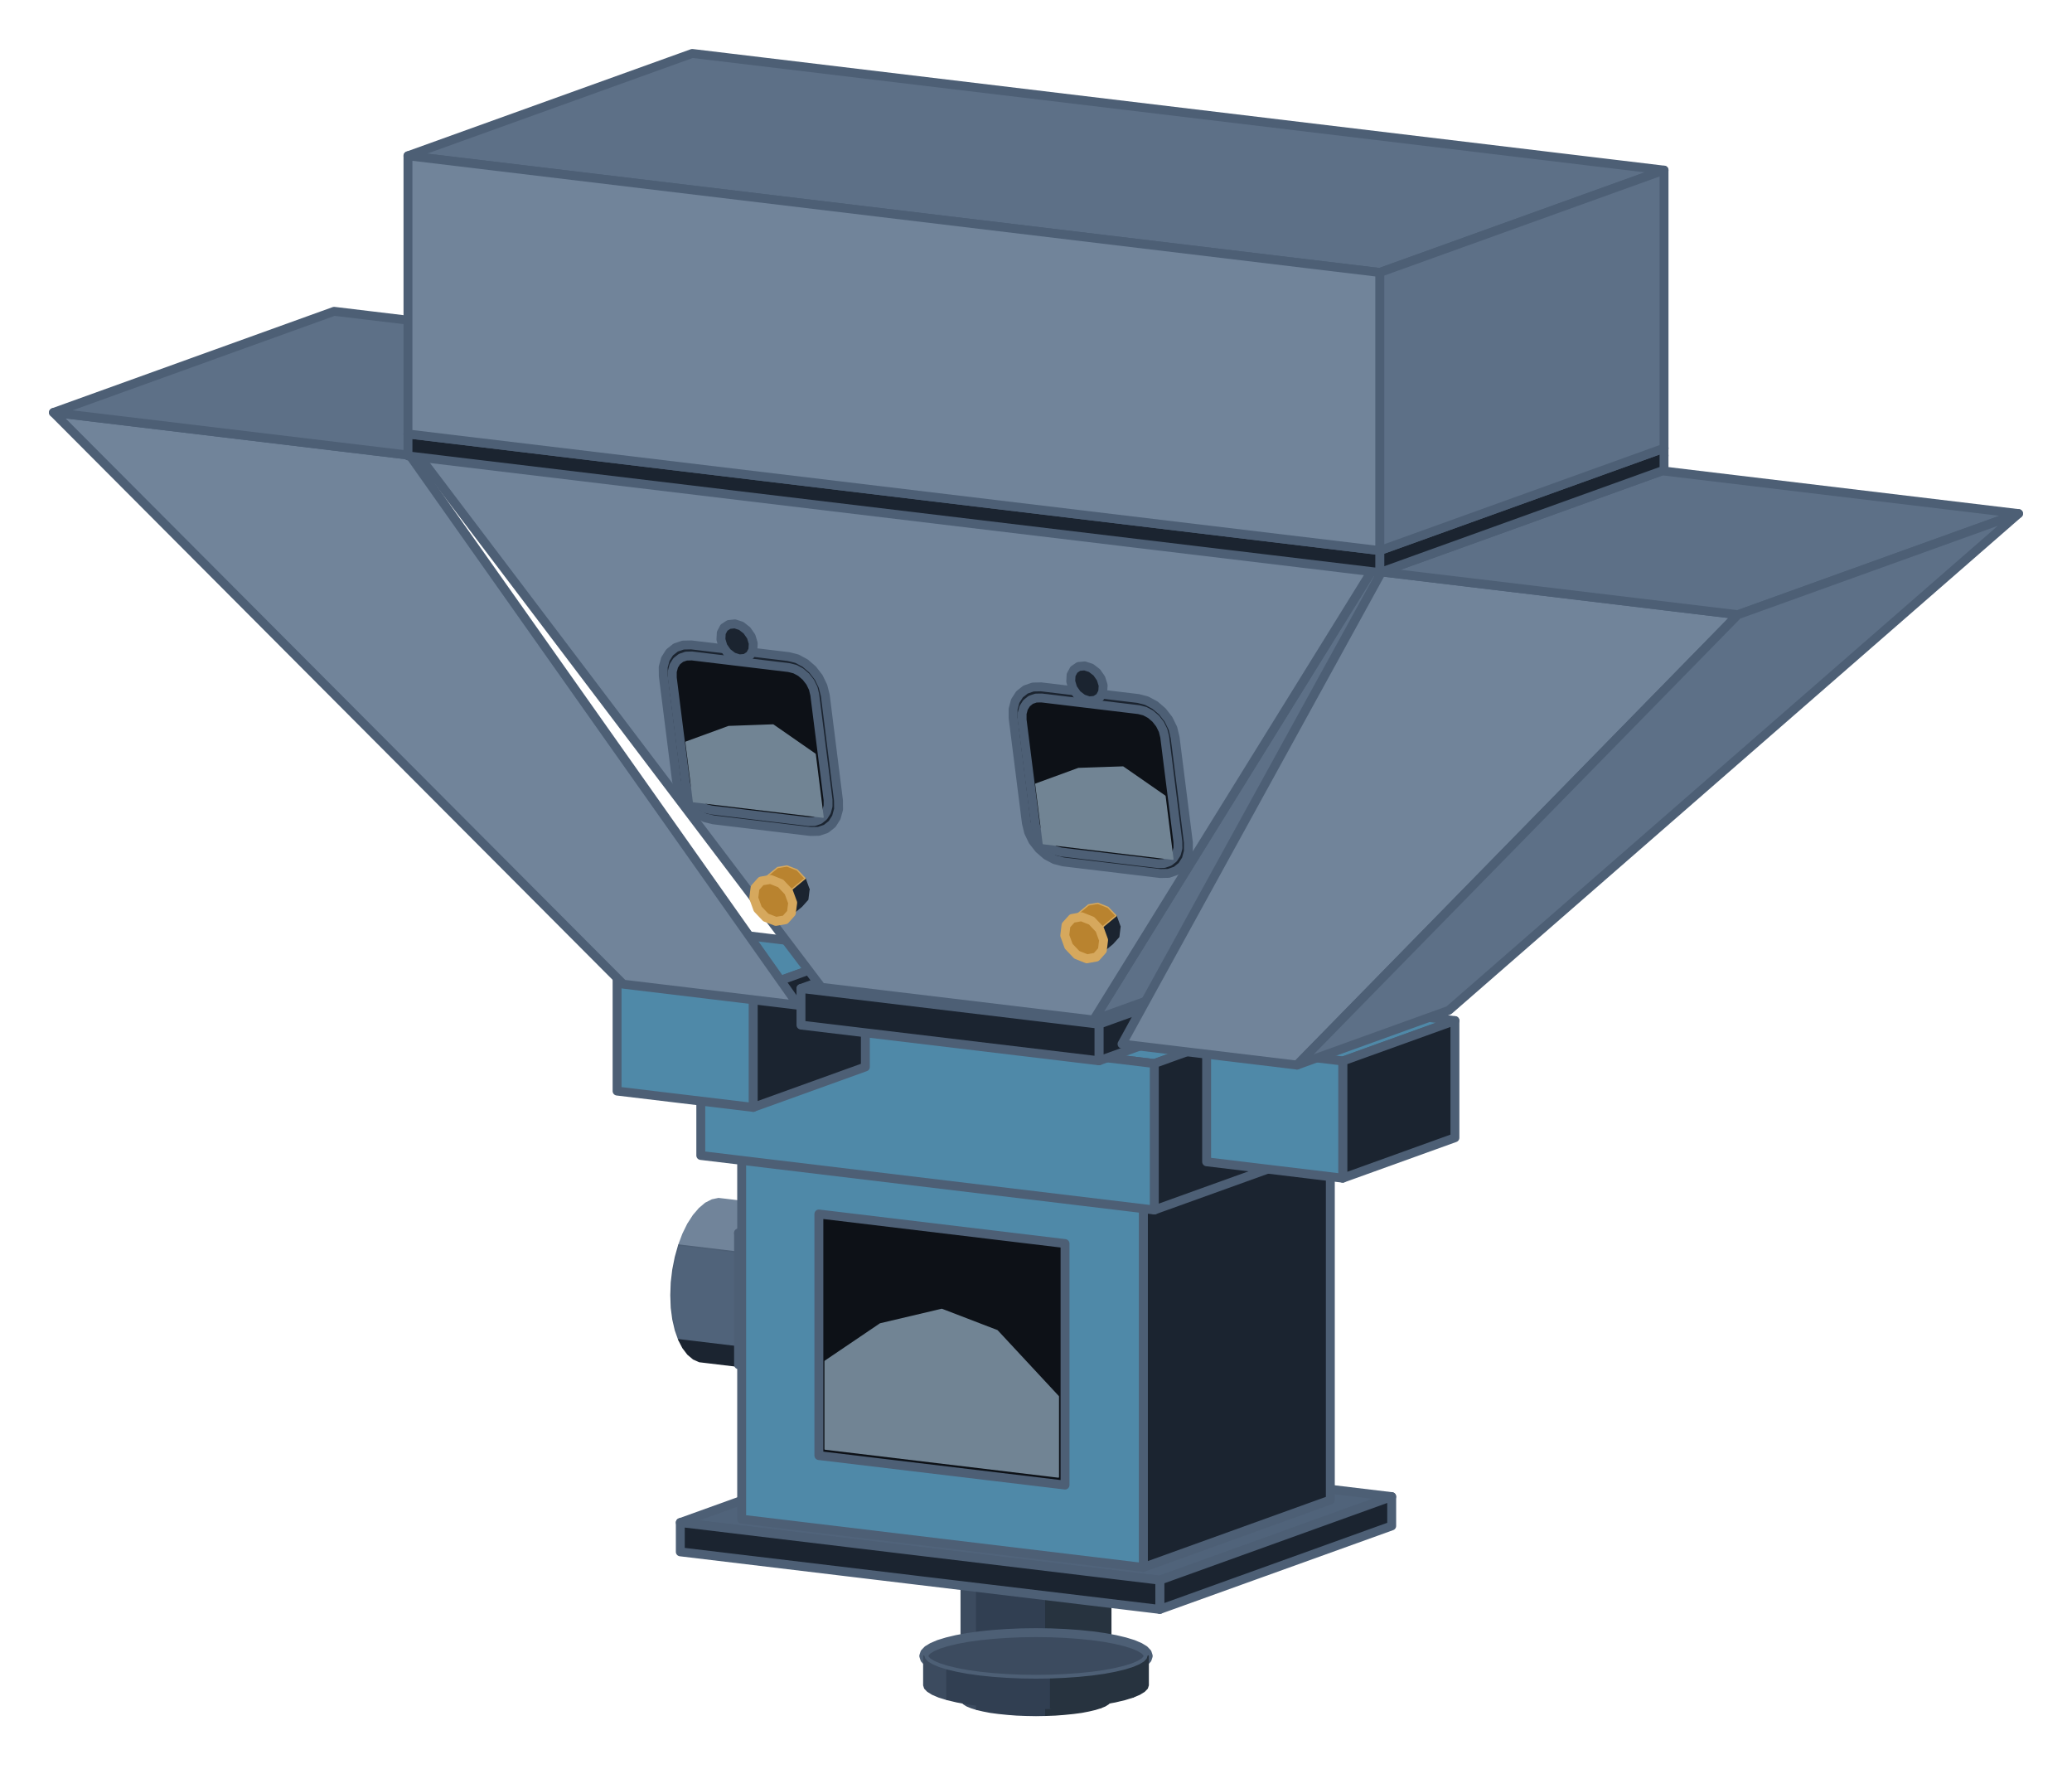
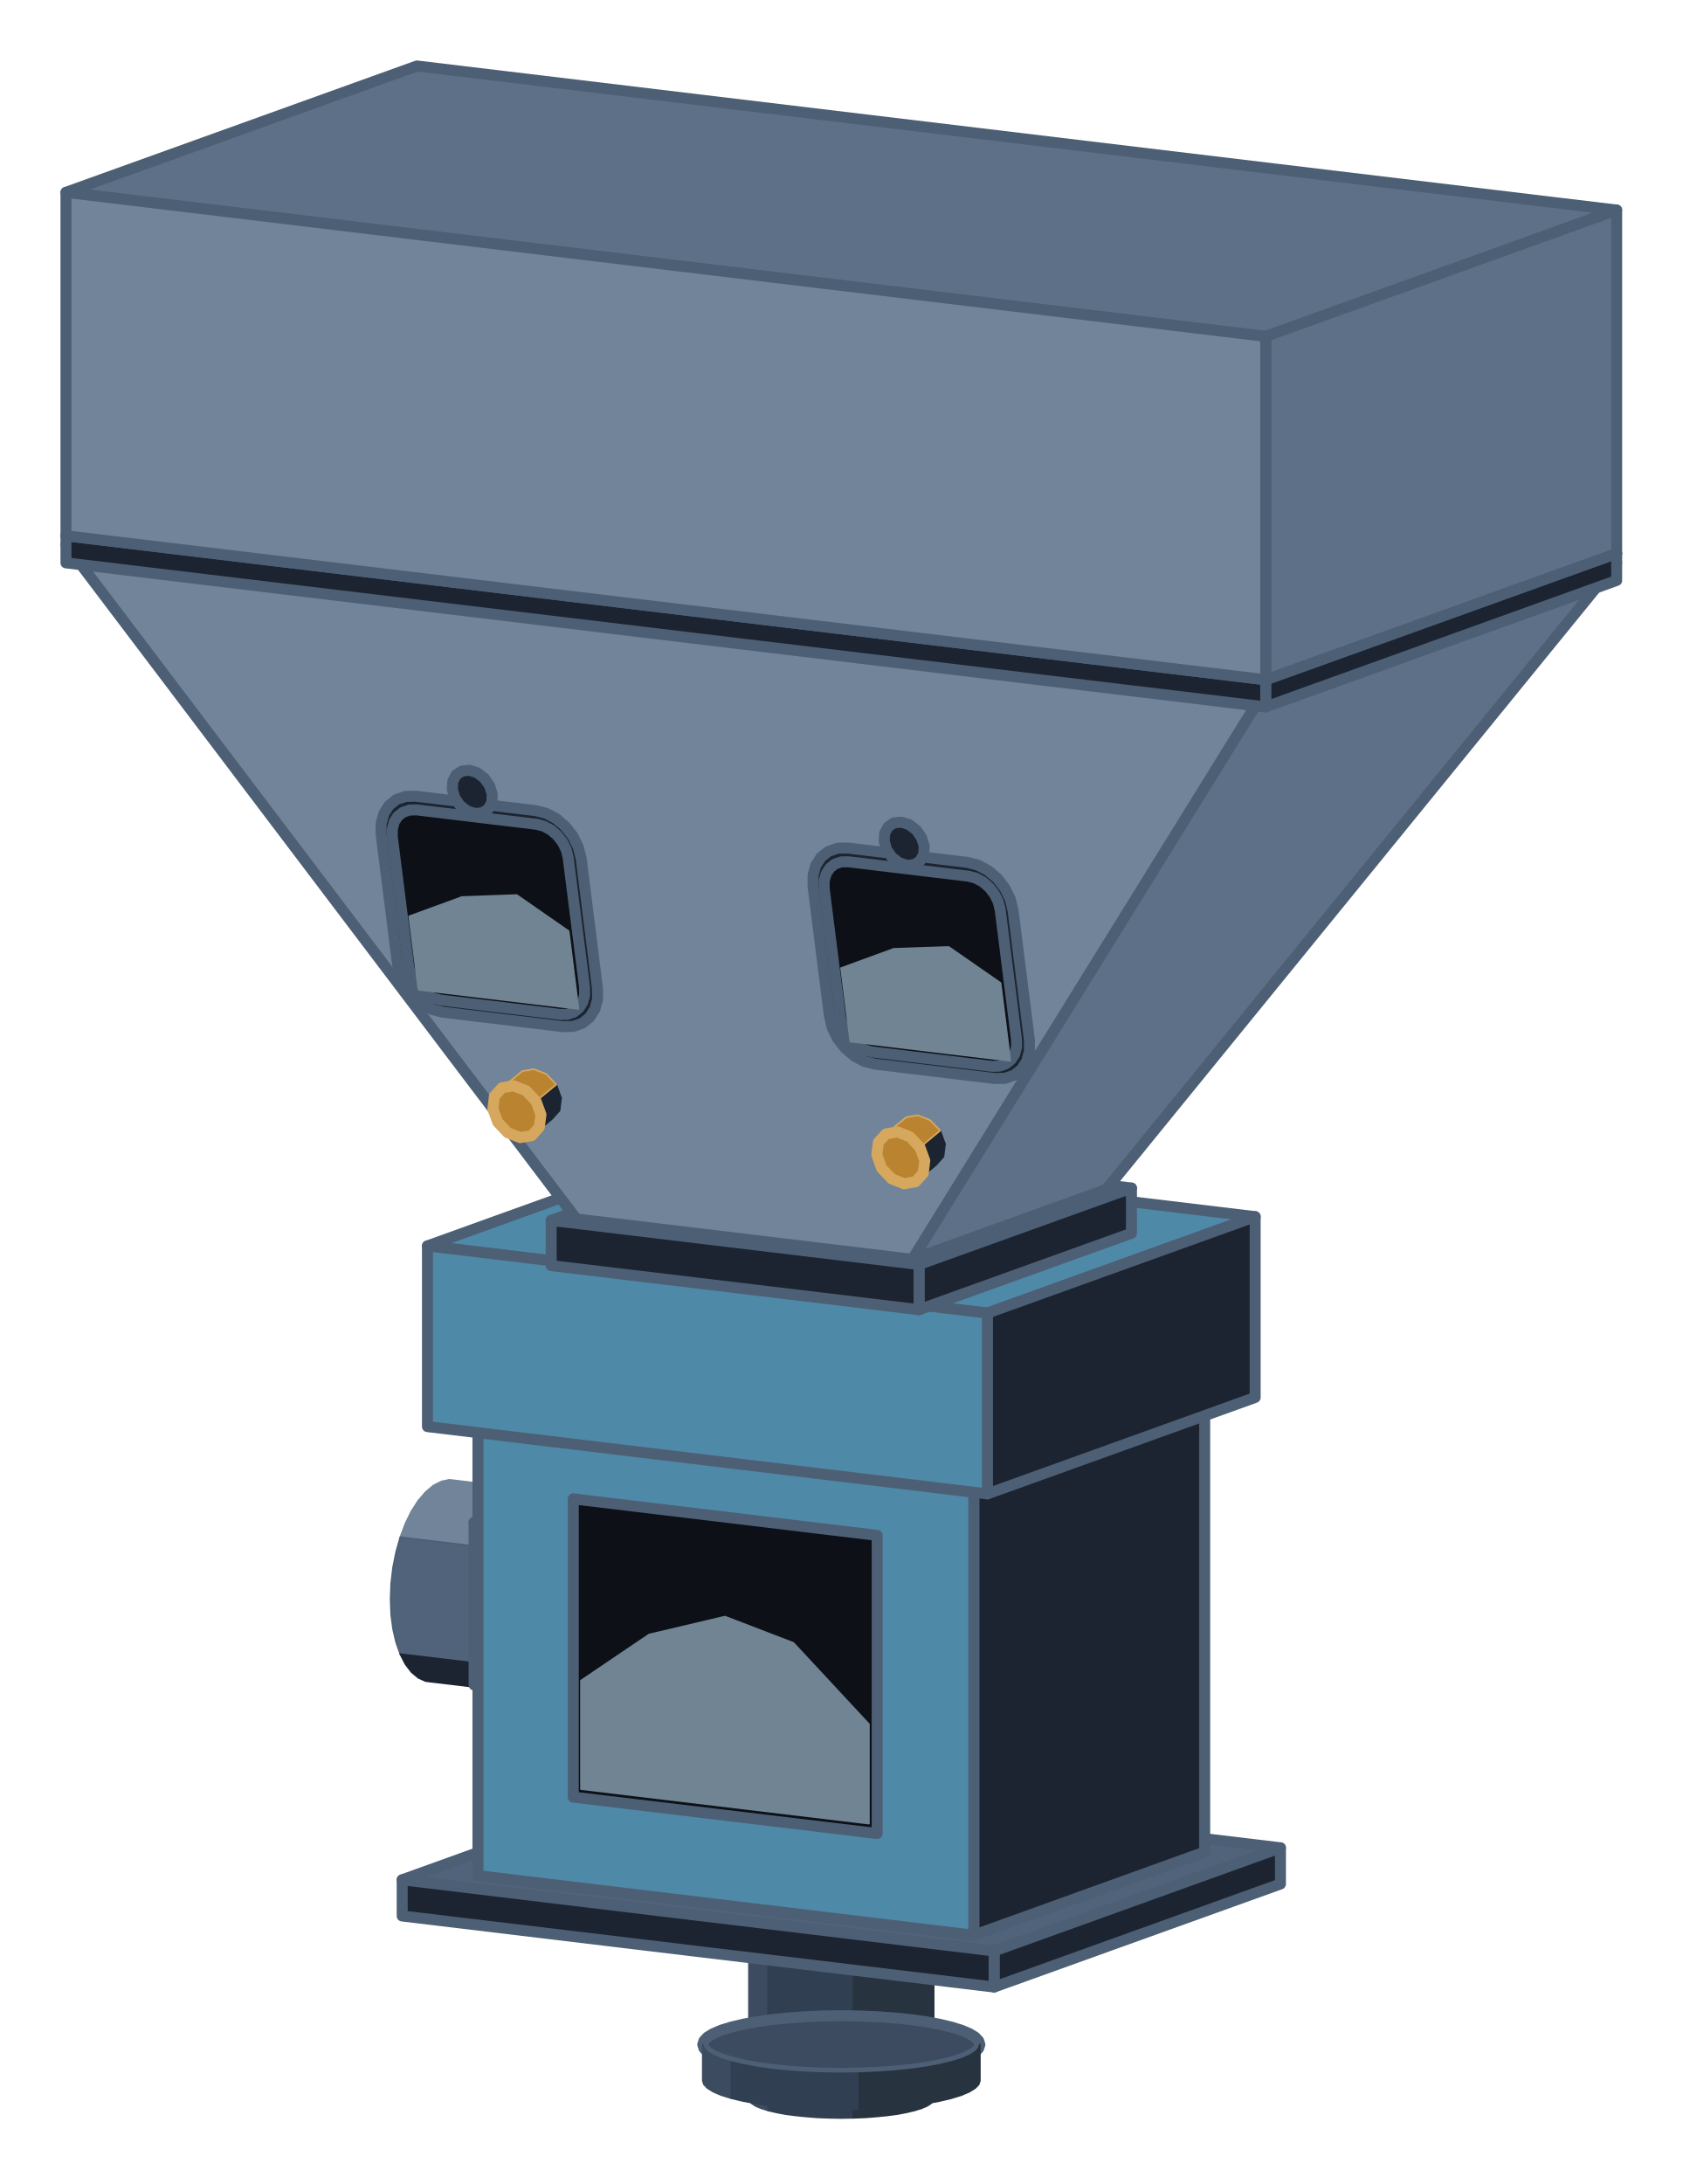
- <svg xmlns="http://www.w3.org/2000/svg" viewBox="-116.33 -190.84 232.66 198.59" role="img" aria-labelledby="station-tsm-blender-intermediate-title" data-view="intermediate" data-yaw="30" data-outlet-x="0" data-outlet-y="0" data-inlet-x="0" data-inlet-y="-172.55">
+ <svg xmlns="http://www.w3.org/2000/svg" viewBox="-76.52 -190.84 153.04 198.59" role="img" aria-labelledby="station-tsm-core-intermediate-title" data-view="intermediate" data-yaw="30" data-outlet-x="0" data-outlet-y="0" data-inlet-x="0" data-inlet-y="-172.55">
  <style>
    .station-mixer__face { stroke: #4d5f75; stroke-width: calc(0.6px * 1); stroke-linejoin: round; }
    .station-mixer__face--front { fill: #313f52; }
    .station-mixer__face--side { fill: #27333f; }
    .station-mixer__face--top { fill: #3c4b5f; }
    .station-mixer__face--light { fill: #71849a; }
    .station-mixer__face--dark { fill: #1b2430; }
    .station-mixer__face--steel { fill: #50637a; }
    .station-mixer__face--edge { fill: #5d7087; }
    .station-mixer__face--material { fill: #718494; }
    .station-mixer__face--hose { fill: #253040; }
    .station-mixer__face--blue { fill: #4f89a8; }
    .station-mixer__face--window { fill: #0d1117; stroke: #4d5f75; }
    .station-mixer__seam { stroke-width: 0.15px; }
    .station-mixer__seam--front { stroke: #313f52; }
    .station-mixer__seam--side { stroke: #27333f; }
    .station-mixer__seam--top { stroke: #3c4b5f; }
    .station-mixer__seam--light { stroke: #71849a; }
    .station-mixer__seam--dark { stroke: #1b2430; }
    .station-mixer__seam--edge { stroke: #5d7087; }
    .station-mixer__seam--material { stroke: #718494; }
    .station-mixer__seam--hose { stroke: #253040; }
    .station-mixer__seam--accent { stroke: #d6a85d; }
    .station-mixer__face--accent { fill: #b9832f; stroke: #d6a85d; }
    .station-mixer__blade { fill: #313f52; stroke: #3b4959; stroke-width: calc(0.6px * 1); }
    .station-mixer__agitator { transform-box: view-box; transform-origin: 0 0; }
  </style>
  <path class="station-mixer__face station-mixer__face--top" data-part="outlet-neck" d="M7.27,-17.2 L7.76,-17.41 L8.11,-17.62 L8.33,-17.85 L8.4,-18.08 L8.33,-18.3 L8.11,-18.53 L7.76,-18.74 L7.27,-18.95 L6.66,-19.14 L5.94,-19.31 L5.11,-19.46 L4.2,-19.59 L3.21,-19.69 L2.17,-19.76 L1.1,-19.81 L0,-19.82 L-1.1,-19.81 L-2.17,-19.76 L-3.21,-19.69 L-4.2,-19.59 L-5.11,-19.46 L-5.94,-19.31 L-6.66,-19.14 L-7.27,-18.95 L-7.76,-18.74 L-8.11,-18.53 L-8.33,-18.3 L-8.4,-18.08 L-8.33,-17.85 L-8.11,-17.62 L-7.76,-17.41 L-7.27,-17.2 L-6.66,-17.01 L-5.94,-16.84 L-5.11,-16.69 L-4.2,-16.56 L-3.21,-16.46 L-2.17,-16.39 L-1.1,-16.34 L0,-16.33 L1.1,-16.34 L2.17,-16.39 L3.21,-16.46 L4.2,-16.56 L5.11,-16.69 L5.94,-16.84 L6.66,-17.01 Z" />
  <path class="station-mixer__face station-mixer__face--side station-mixer__seam station-mixer__seam--side" data-part="outlet-neck" d="M7.27,0.87 L7.76,0.67 L8.11,0.45 L8.33,0.23 L8.4,0 L8.4,-18.08 L8.33,-17.85 L8.11,-17.62 L7.76,-17.41 L7.27,-17.2 Z" />
  <path class="station-mixer__face station-mixer__face--top station-mixer__seam station-mixer__seam--top" data-part="outlet-neck" d="M-8.4,0 L-8.33,0.23 L-8.11,0.45 L-7.76,0.67 L-7.27,0.87 L-6.66,1.06 L-6.66,-17.01 L-7.27,-17.2 L-7.76,-17.41 L-8.11,-17.62 L-8.33,-17.85 L-8.4,-18.08 Z" />
  <path class="station-mixer__face station-mixer__face--front station-mixer__seam station-mixer__seam--front" data-part="outlet-neck" d="M-6.66,1.06 L-5.94,1.23 L-5.11,1.39 L-4.2,1.51 L-3.21,1.61 L-2.17,1.69 L-1.1,1.73 L0,1.75 L1.1,1.73 L1.1,-16.34 L0,-16.33 L-1.1,-16.34 L-2.17,-16.39 L-3.21,-16.46 L-4.2,-16.56 L-5.11,-16.69 L-5.94,-16.84 L-6.66,-17.01 Z" />
  <path class="station-mixer__face station-mixer__face--side station-mixer__seam station-mixer__seam--side" data-part="outlet-neck" d="M1.1,1.73 L2.17,1.69 L3.21,1.61 L4.2,1.51 L5.11,1.39 L5.94,1.23 L6.66,1.06 L7.27,0.87 L7.27,-17.2 L6.66,-17.01 L5.94,-16.84 L5.11,-16.69 L4.2,-16.56 L3.21,-16.46 L2.17,-16.39 L1.1,-16.34 Z" />
  <path class="station-mixer__face station-mixer__face--top" data-part="outlet-flange" d="M10.91,-3.62 L11.64,-3.93 L12.17,-4.25 L12.49,-4.59 L12.6,-4.93 L12.49,-5.27 L12.17,-5.61 L11.64,-5.93 L10.91,-6.24 L10,-6.52 L8.91,-6.78 L7.67,-7.01 L6.3,-7.2 L4.82,-7.35 L3.26,-7.46 L1.64,-7.53 L0,-7.55 L-1.64,-7.53 L-3.26,-7.46 L-4.82,-7.35 L-6.3,-7.2 L-7.67,-7.01 L-8.91,-6.78 L-10,-6.52 L-10.91,-6.24 L-11.64,-5.93 L-12.17,-5.61 L-12.49,-5.27 L-12.6,-4.93 L-12.49,-4.59 L-12.17,-4.25 L-11.64,-3.93 L-10.91,-3.62 L-10,-3.34 L-8.91,-3.08 L-7.67,-2.85 L-6.3,-2.66 L-4.82,-2.51 L-3.26,-2.4 L-1.64,-2.33 L0,-2.31 L1.64,-2.33 L3.26,-2.4 L4.82,-2.51 L6.3,-2.66 L7.67,-2.85 L8.91,-3.08 L10,-3.34 Z" />
  <path class="station-mixer__face station-mixer__face--side station-mixer__seam station-mixer__seam--side" data-part="outlet-flange" d="M10.91,-0.33 L11.64,-0.64 L12.17,-0.97 L12.49,-1.3 L12.6,-1.64 L12.6,-4.93 L12.49,-4.59 L12.17,-4.25 L11.64,-3.93 L10.91,-3.62 Z" />
  <path class="station-mixer__face station-mixer__face--top station-mixer__seam station-mixer__seam--top" data-part="outlet-flange" d="M-12.6,-1.64 L-12.49,-1.3 L-12.17,-0.97 L-11.64,-0.64 L-10.91,-0.33 L-10,-0.05 L-10,-3.34 L-10.91,-3.62 L-11.64,-3.93 L-12.17,-4.25 L-12.49,-4.59 L-12.6,-4.93 Z" />
  <path class="station-mixer__face station-mixer__face--front station-mixer__seam station-mixer__seam--front" data-part="outlet-flange" d="M-10,-0.05 L-8.91,0.21 L-7.67,0.44 L-6.3,0.63 L-4.82,0.78 L-3.26,0.89 L-1.64,0.95 L0,0.98 L1.64,0.95 L1.64,-2.33 L0,-2.31 L-1.64,-2.33 L-3.26,-2.4 L-4.82,-2.51 L-6.3,-2.66 L-7.67,-2.85 L-8.91,-3.08 L-10,-3.34 Z" />
  <path class="station-mixer__face station-mixer__face--side station-mixer__seam station-mixer__seam--side" data-part="outlet-flange" d="M1.64,0.95 L3.26,0.89 L4.82,0.78 L6.3,0.63 L7.67,0.44 L8.91,0.21 L10,-0.05 L10.91,-0.33 L10.91,-3.62 L10,-3.34 L8.91,-3.08 L7.67,-2.85 L6.3,-2.66 L4.82,-2.51 L3.26,-2.4 L1.64,-2.33 Z" />
  <path class="station-mixer__face station-mixer__face--steel" data-part="base-plate" d="M-39.94,-19.91 L13.9,-13.44 L39.94,-22.82 L-13.9,-29.28 Z" />
  <path class="station-mixer__face station-mixer__face--dark" data-part="base-plate" d="M13.9,-10.16 L39.94,-19.53 L39.94,-22.82 L13.9,-13.44 Z" />
  <path class="station-mixer__face station-mixer__face--dark" data-part="base-plate" d="M-39.94,-16.62 L13.9,-10.16 L13.9,-13.44 L-39.94,-19.91 Z" />
  <path class="station-mixer__face station-mixer__face--light station-mixer__seam station-mixer__seam--light" data-part="motor" d="M-34.95,-56.2 L-35.65,-56.28 L-36.37,-56.13 L-37.1,-55.76 L-37.8,-55.17 L-38.47,-54.39 L-39.09,-53.43 L-39.64,-52.31 L-40.11,-51.06 L-26.29,-49.4 L-25.82,-50.65 L-25.27,-51.77 L-24.65,-52.73 L-23.98,-53.51 L-23.27,-54.1 L-22.55,-54.47 L-21.83,-54.62 L-21.12,-54.54 Z" />
  <path class="station-mixer__face station-mixer__face--steel station-mixer__seam station-mixer__seam--steel" data-part="motor" d="M-40.11,-51.06 L-40.49,-49.71 L-40.77,-48.3 L-40.94,-46.86 L-40.99,-45.43 L-40.94,-44.03 L-40.77,-42.72 L-40.49,-41.51 L-40.11,-40.43 L-26.29,-38.77 L-26.67,-39.85 L-26.95,-41.06 L-27.11,-42.38 L-27.17,-43.77 L-27.11,-45.2 L-26.95,-46.64 L-26.67,-48.05 L-26.29,-49.4 Z" />
  <path class="station-mixer__face station-mixer__face--dark station-mixer__seam station-mixer__seam--dark" data-part="motor" d="M-40.11,-40.43 L-39.64,-39.52 L-39.09,-38.8 L-38.47,-38.28 L-37.8,-37.98 L-23.98,-36.32 L-24.65,-36.62 L-25.27,-37.14 L-25.82,-37.87 L-26.29,-38.77 Z" />
  <path class="station-mixer__face station-mixer__face--steel" data-part="gearbox" d="M-33.4,-52.41 L-26.12,-51.54 L-18.98,-54.11 L-26.26,-54.99 Z" />
  <path class="station-mixer__face station-mixer__face--dark" data-part="gearbox" d="M-26.12,-36.75 L-18.98,-39.32 L-18.98,-54.11 L-26.12,-51.54 Z" />
  <path class="station-mixer__face station-mixer__face--dark" data-part="gearbox" d="M-33.4,-37.63 L-26.12,-36.75 L-26.12,-51.54 L-33.4,-52.41 Z" />
  <path class="station-mixer__face station-mixer__face--blue" data-part="weigh-body" d="M-33.05,-61.37 L12.05,-55.96 L33.05,-63.52 L-12.05,-68.93 Z" />
  <path class="station-mixer__face station-mixer__face--dark" data-part="weigh-body" d="M12.05,-14.87 L33.05,-22.44 L33.05,-63.52 L12.05,-55.96 Z" />
  <path class="station-mixer__face station-mixer__face--blue" data-part="weigh-body" d="M-33.05,-20.29 L12.05,-14.87 L12.05,-55.96 L-33.05,-61.37 Z" />
  <path class="station-mixer__face station-mixer__face--window" data-part="body-window" d="M-24.38,-27.43 L3.26,-24.12 L3.26,-51.23 L-24.38,-54.55 Z" />
  <path class="station-mixer__face station-mixer__face--material station-mixer__seam station-mixer__seam--material" data-part="body-material" d="M-23.68,-28.16 L2.51,-25.02 L2.51,-34.06 L-4.36,-41.45 L-10.58,-43.84 L-17.49,-42.21 L-23.68,-38.02 Z" />
  <path class="station-mixer__face station-mixer__face--blue" data-part="weigh-hood" d="M-37.64,-77.55 L13.28,-71.44 L37.64,-80.21 L-13.28,-86.32 Z" />
  <path class="station-mixer__face station-mixer__face--dark" data-part="weigh-hood" d="M13.28,-55 L37.64,-63.77 L37.64,-80.21 L13.28,-71.44 Z" />
  <path class="station-mixer__face station-mixer__face--blue" data-part="weigh-hood" d="M-37.64,-61.12 L13.28,-55 L13.28,-71.44 L-37.64,-77.55 Z" />
-   <path class="station-mixer__face station-mixer__face--blue" data-part="storage-chute" d="M-47.04,-81.5 L-31.76,-79.67 L-19.16,-84.2 L-34.44,-86.04 Z" />
-   <path class="station-mixer__face station-mixer__face--dark" data-part="storage-chute" d="M-31.76,-66.52 L-19.16,-71.06 L-19.16,-84.2 L-31.76,-79.67 Z" />
-   <path class="station-mixer__face station-mixer__face--blue" data-part="storage-chute" d="M-47.04,-68.35 L-31.76,-66.52 L-31.76,-79.67 L-47.04,-81.5 Z" />
-   <path class="station-mixer__face station-mixer__face--blue" data-part="storage-chute" d="M19.16,-73.55 L34.44,-71.72 L47.04,-76.26 L31.76,-78.09 Z" />
-   <path class="station-mixer__face station-mixer__face--dark" data-part="storage-chute" d="M34.44,-58.57 L47.04,-63.11 L47.04,-76.26 L34.44,-71.72 Z" />
-   <path class="station-mixer__face station-mixer__face--blue" data-part="storage-chute" d="M19.16,-60.41 L34.44,-58.57 L34.44,-71.72 L19.16,-73.55 Z" />
  <path class="station-mixer__face station-mixer__face--steel" data-part="transition" d="M-26.39,-79.87 L7.07,-75.86 L26.39,-82.81 L-7.07,-86.83 Z" />
  <path class="station-mixer__face station-mixer__face--dark" data-part="transition" d="M7.07,-71.75 L26.39,-78.7 L26.39,-82.81 L7.07,-75.86 Z" />
  <path class="station-mixer__face station-mixer__face--dark" data-part="transition" d="M-26.39,-75.76 L7.07,-71.75 L7.07,-75.86 L-26.39,-79.87 Z" />
  <path class="station-mixer__face station-mixer__face--edge" data-part="funnel" d="M6.46,-76.33 L24.1,-82.69 L70.52,-139.7 L38.6,-128.2 Z" />
  <path class="station-mixer__face station-mixer__face--light" data-part="funnel" d="M-24.1,-80 L6.46,-76.33 L38.6,-128.2 L-70.52,-141.3 Z" />
  <path class="station-mixer__face station-mixer__face--dark" data-part="sight-frame" d="M-23.66,-112.77 L-23.92,-113.8 L-24.4,-114.79 L-25.08,-115.67 L-25.91,-116.39 L-26.84,-116.89 L-27.8,-117.13 L-38.71,-118.44 L-39.63,-118.42 L-40.46,-118.14 L-41.14,-117.6 L-41.61,-116.86 L-41.86,-115.95 L-41.85,-114.95 L-40.36,-103.16 L-40.11,-102.13 L-39.63,-101.14 L-38.95,-100.26 L-38.12,-99.54 L-37.19,-99.04 L-36.23,-98.8 L-25.32,-97.49 L-24.39,-97.51 L-23.57,-97.79 L-22.89,-98.33 L-22.42,-99.07 L-22.17,-99.98 L-22.18,-100.98 Z" />
  <path class="station-mixer__face station-mixer__face--window" data-part="sight-window" d="M-24.84,-112.83 L-25.01,-113.55 L-25.35,-114.25 L-25.83,-114.87 L-26.41,-115.37 L-27.06,-115.72 L-27.73,-115.89 L-38.64,-117.2 L-39.29,-117.18 L-39.87,-116.98 L-40.34,-116.61 L-40.67,-116.09 L-40.84,-115.45 L-40.84,-114.75 L-39.35,-102.96 L-39.18,-102.24 L-38.84,-101.55 L-38.36,-100.93 L-37.78,-100.43 L-37.13,-100.08 L-36.46,-99.91 L-25.55,-98.6 L-24.9,-98.61 L-24.32,-98.81 L-23.85,-99.19 L-23.52,-99.71 L-23.35,-100.34 L-23.35,-101.04 Z" />
  <path class="station-mixer__face station-mixer__face--material station-mixer__seam station-mixer__seam--material" data-part="sight-material" d="M-38.46,-100.84 L-23.91,-99.1 L-24.8,-106.17 L-29.52,-109.45 L-34.51,-109.27 L-39.3,-107.52 Z" />
  <path class="station-mixer__face station-mixer__face--dark" data-part="sight-port" d="M-31.75,-118.62 L-31.98,-119.38 L-32.46,-120.07 L-33.1,-120.57 L-33.81,-120.8 L-34.49,-120.73 L-35.03,-120.38 L-35.34,-119.79 L-35.38,-119.05 L-35.15,-118.28 L-34.68,-117.6 L-34.03,-117.1 L-33.32,-116.87 L-32.64,-116.93 L-32.1,-117.29 L-31.79,-117.88 Z" />
  <path class="station-mixer__face station-mixer__face--dark station-mixer__seam station-mixer__seam--dark" data-part="level-sensor" d="M-25.49,-91 L-25.93,-92.22 L-27.77,-90.71 L-27.32,-89.49 Z" />
  <path class="station-mixer__face station-mixer__face--accent station-mixer__seam station-mixer__seam--accent" data-part="level-sensor" d="M-25.93,-92.22 L-26.83,-93.18 L-27.96,-93.62 L-29.02,-93.44 L-30.86,-91.93 L-29.8,-92.11 L-28.67,-91.66 L-27.77,-90.71 Z" />
  <path class="station-mixer__face station-mixer__face--dark station-mixer__seam station-mixer__seam--dark" data-part="level-sensor" d="M-26.32,-89.09 L-25.63,-89.86 L-25.49,-91 L-27.32,-89.49 L-27.47,-88.35 L-28.16,-87.58 Z" />
  <path class="station-mixer__face station-mixer__face--accent" data-part="level-sensor" d="M-27.32,-89.49 L-27.77,-90.71 L-28.67,-91.66 L-29.8,-92.11 L-30.86,-91.93 L-31.55,-91.16 L-31.69,-90.02 L-31.25,-88.8 L-30.34,-87.84 L-29.21,-87.4 L-28.16,-87.58 L-27.47,-88.35 Z" />
  <path class="station-mixer__face station-mixer__face--dark" data-part="sight-frame" d="M15.62,-108.05 L15.37,-109.08 L14.88,-110.08 L14.2,-110.96 L13.37,-111.67 L12.44,-112.17 L11.49,-112.42 L0.57,-113.73 L-0.35,-113.71 L-1.18,-113.42 L-1.85,-112.89 L-2.33,-112.14 L-2.57,-111.24 L-2.57,-110.24 L-1.08,-98.45 L-0.83,-97.41 L-0.35,-96.42 L0.34,-95.54 L1.17,-94.82 L2.09,-94.33 L3.05,-94.08 L13.96,-92.77 L14.89,-92.79 L15.72,-93.08 L16.39,-93.61 L16.87,-94.36 L17.11,-95.26 L17.11,-96.26 Z" />
  <path class="station-mixer__face station-mixer__face--window" data-part="sight-window" d="M14.45,-108.12 L14.27,-108.84 L13.93,-109.53 L13.45,-110.15 L12.87,-110.65 L12.22,-111 L11.55,-111.17 L0.64,-112.48 L-0.01,-112.47 L-0.59,-112.27 L-1.06,-111.89 L-1.39,-111.37 L-1.56,-110.74 L-1.56,-110.04 L-0.07,-98.25 L0.11,-97.53 L0.44,-96.83 L0.92,-96.21 L1.5,-95.71 L2.15,-95.36 L2.82,-95.19 L13.73,-93.88 L14.38,-93.9 L14.96,-94.1 L15.43,-94.47 L15.77,-94.99 L15.94,-95.63 L15.93,-96.33 Z" />
  <path class="station-mixer__face station-mixer__face--material station-mixer__seam station-mixer__seam--material" data-part="sight-material" d="M0.82,-96.13 L15.37,-94.38 L14.48,-101.46 L9.77,-104.73 L4.77,-104.56 L-0.02,-102.81 Z" />
  <path class="station-mixer__face station-mixer__face--dark" data-part="sight-port" d="M7.54,-113.9 L7.3,-114.67 L6.83,-115.35 L6.18,-115.85 L5.47,-116.08 L4.79,-116.02 L4.26,-115.66 L3.94,-115.07 L3.9,-114.34 L4.13,-113.57 L4.61,-112.88 L5.25,-112.39 L5.96,-112.15 L6.64,-112.22 L7.18,-112.57 L7.49,-113.16 Z" />
  <path class="station-mixer__face station-mixer__face--dark station-mixer__seam station-mixer__seam--dark" data-part="level-sensor" d="M9.43,-86.81 L8.99,-88.03 L7.15,-86.51 L7.59,-85.3 Z" />
  <path class="station-mixer__face station-mixer__face--accent station-mixer__seam station-mixer__seam--accent" data-part="level-sensor" d="M8.99,-88.03 L8.08,-88.98 L6.95,-89.43 L5.9,-89.25 L4.06,-87.73 L5.11,-87.92 L6.24,-87.47 L7.15,-86.51 Z" />
  <path class="station-mixer__face station-mixer__face--dark station-mixer__seam station-mixer__seam--dark" data-part="level-sensor" d="M8.6,-84.9 L9.29,-85.67 L9.43,-86.81 L7.59,-85.3 L7.45,-84.16 L6.76,-83.39 Z" />
  <path class="station-mixer__face station-mixer__face--accent" data-part="level-sensor" d="M7.59,-85.3 L7.15,-86.51 L6.24,-87.47 L5.11,-87.92 L4.06,-87.73 L3.37,-86.97 L3.23,-85.82 L3.67,-84.61 L4.58,-83.65 L5.71,-83.2 L6.76,-83.39 L7.45,-84.16 Z" />
-   <path class="station-mixer__face station-mixer__face--light" data-part="side-storage" d="M-110.33,-144.53 L-70.32,-139.73 L-26.71,-77.99 L-46.35,-80.35 Z" />
-   <path class="station-mixer__face station-mixer__face--edge" data-part="side-storage" d="M-110.33,-144.53 L-70.32,-139.73 L-38.8,-151.08 L-78.81,-155.89 Z" />
-   <path class="station-mixer__face station-mixer__face--light" data-part="side-storage" d="M78.81,-121.83 L38.8,-126.63 L9.66,-73.63 L29.31,-71.27 Z" />
-   <path class="station-mixer__face station-mixer__face--edge" data-part="side-storage" d="M78.81,-121.83 L38.8,-126.63 L70.32,-137.98 L110.33,-133.18 Z" />
-   <path class="station-mixer__face station-mixer__face--edge" data-part="side-storage" d="M78.81,-121.83 L110.33,-133.18 L46.35,-77.41 L29.31,-71.27 Z" />
  <path class="station-mixer__face station-mixer__face--dark" data-part="collar-rim" d="M-70.52,-142.12 L38.6,-129.03 L70.52,-140.52 L-38.6,-153.62 Z" />
  <path class="station-mixer__face station-mixer__face--dark" data-part="collar-rim" d="M38.6,-126.56 L70.52,-138.06 L70.52,-140.52 L38.6,-129.03 Z" />
  <path class="station-mixer__face station-mixer__face--dark" data-part="collar-rim" d="M-70.52,-139.66 L38.6,-126.56 L38.6,-129.03 L-70.52,-142.12 Z" />
  <path class="station-mixer__face station-mixer__face--edge" data-part="collar" d="M-70.52,-173.35 L38.6,-160.25 L70.52,-171.74 L-38.6,-184.84 Z" />
  <path class="station-mixer__face station-mixer__face--edge" data-part="collar" d="M38.6,-129.03 L70.52,-140.52 L70.52,-171.74 L38.6,-160.25 Z" />
  <path class="station-mixer__face station-mixer__face--light" data-part="collar" d="M-70.52,-142.12 L38.6,-129.03 L38.6,-160.25 L-70.52,-173.35 Z" />
</svg>
